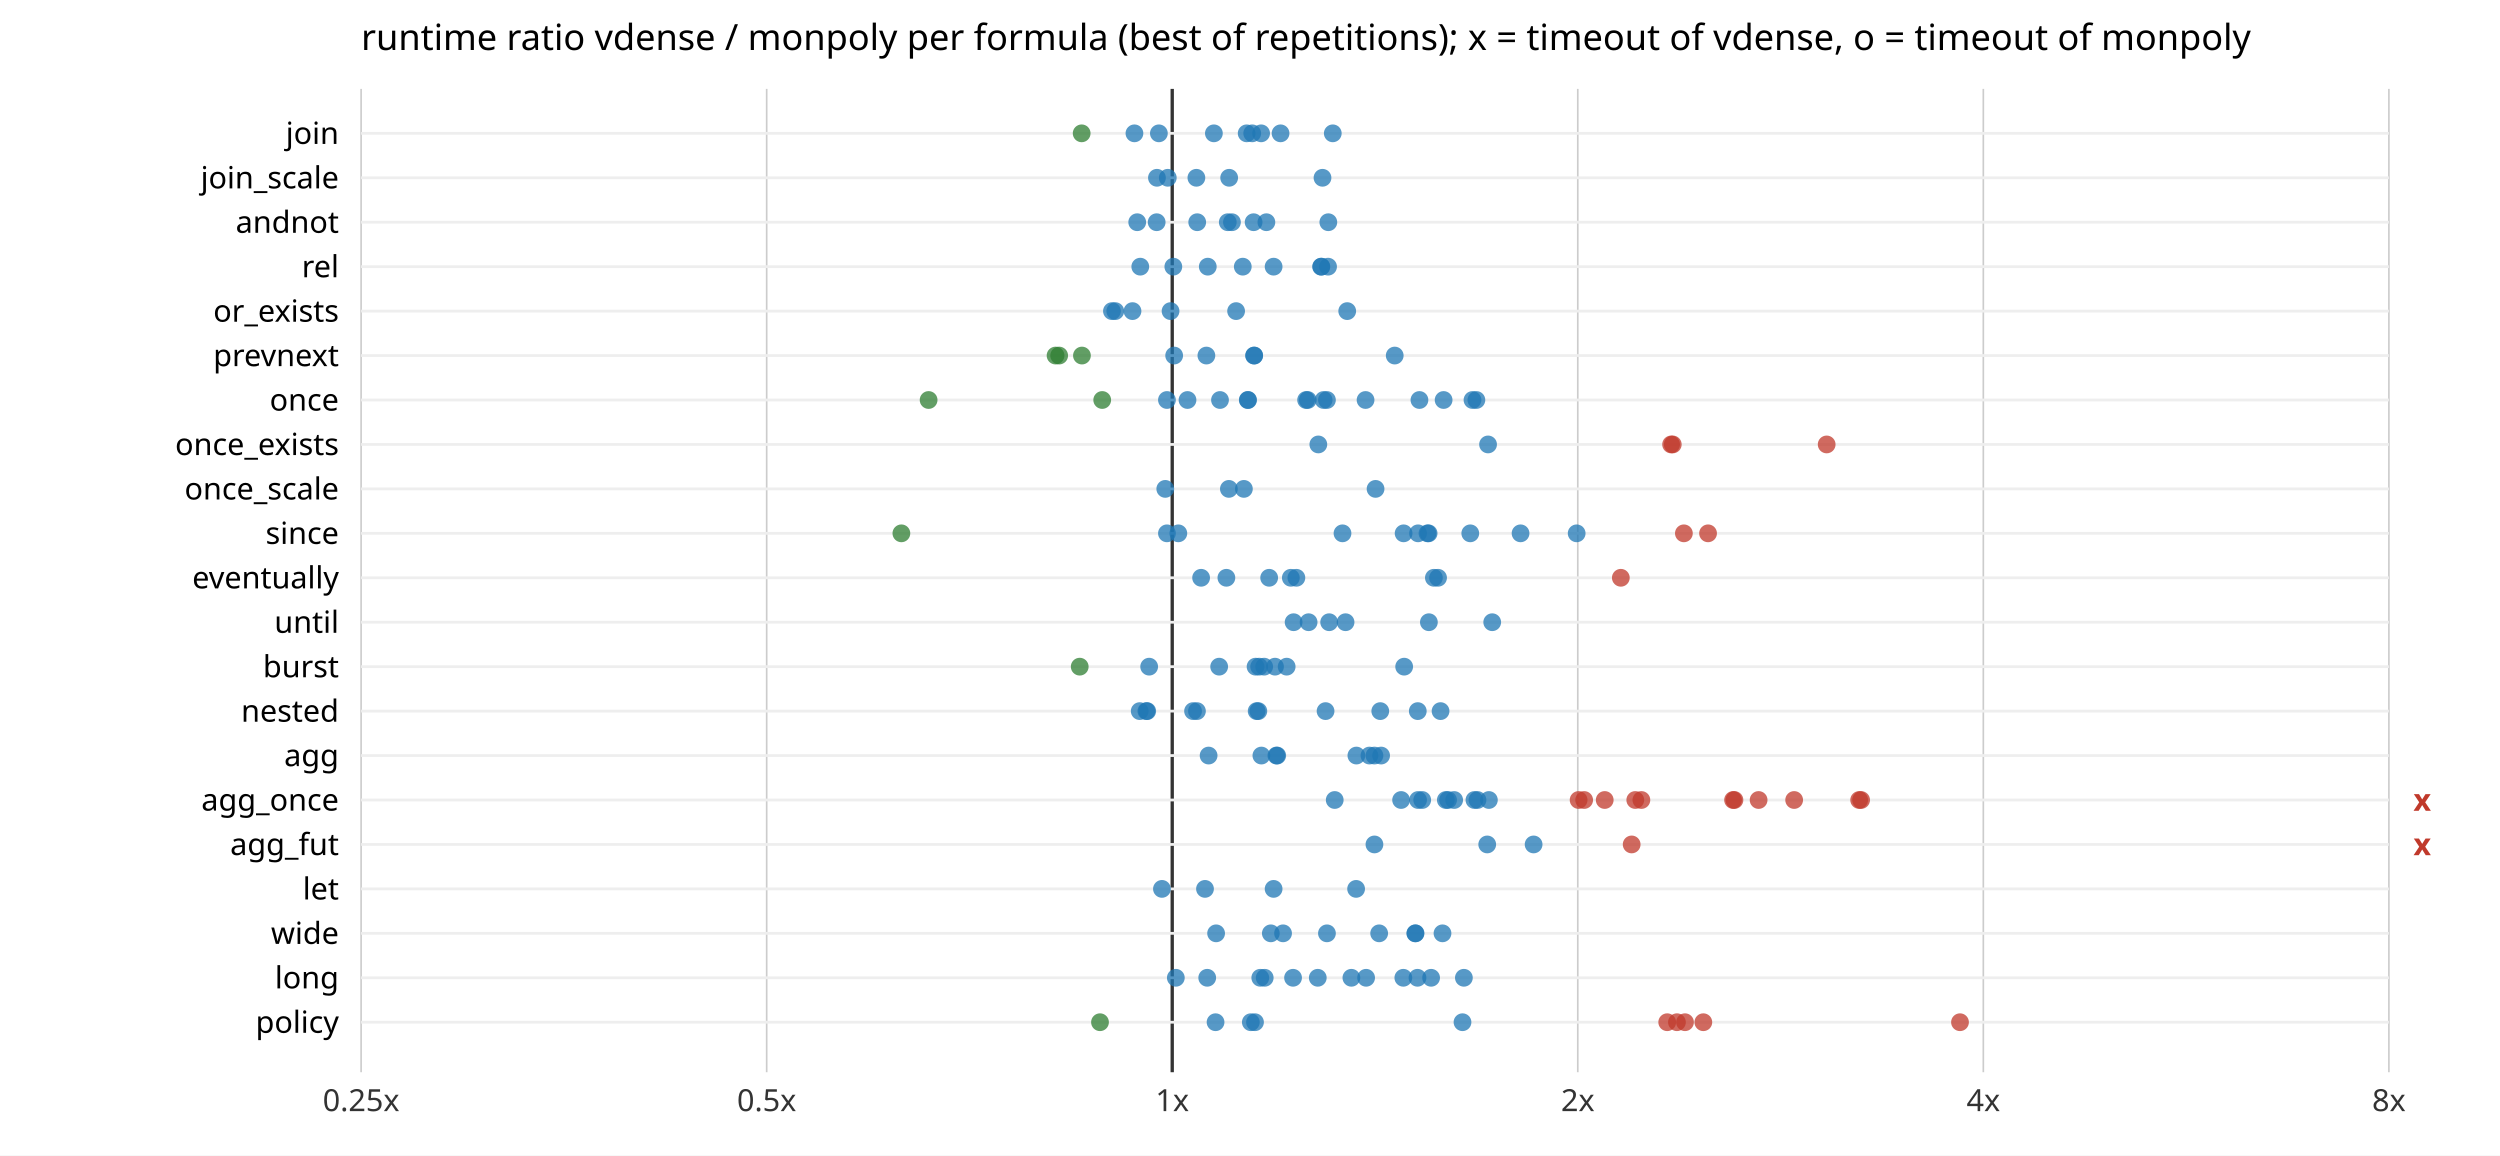
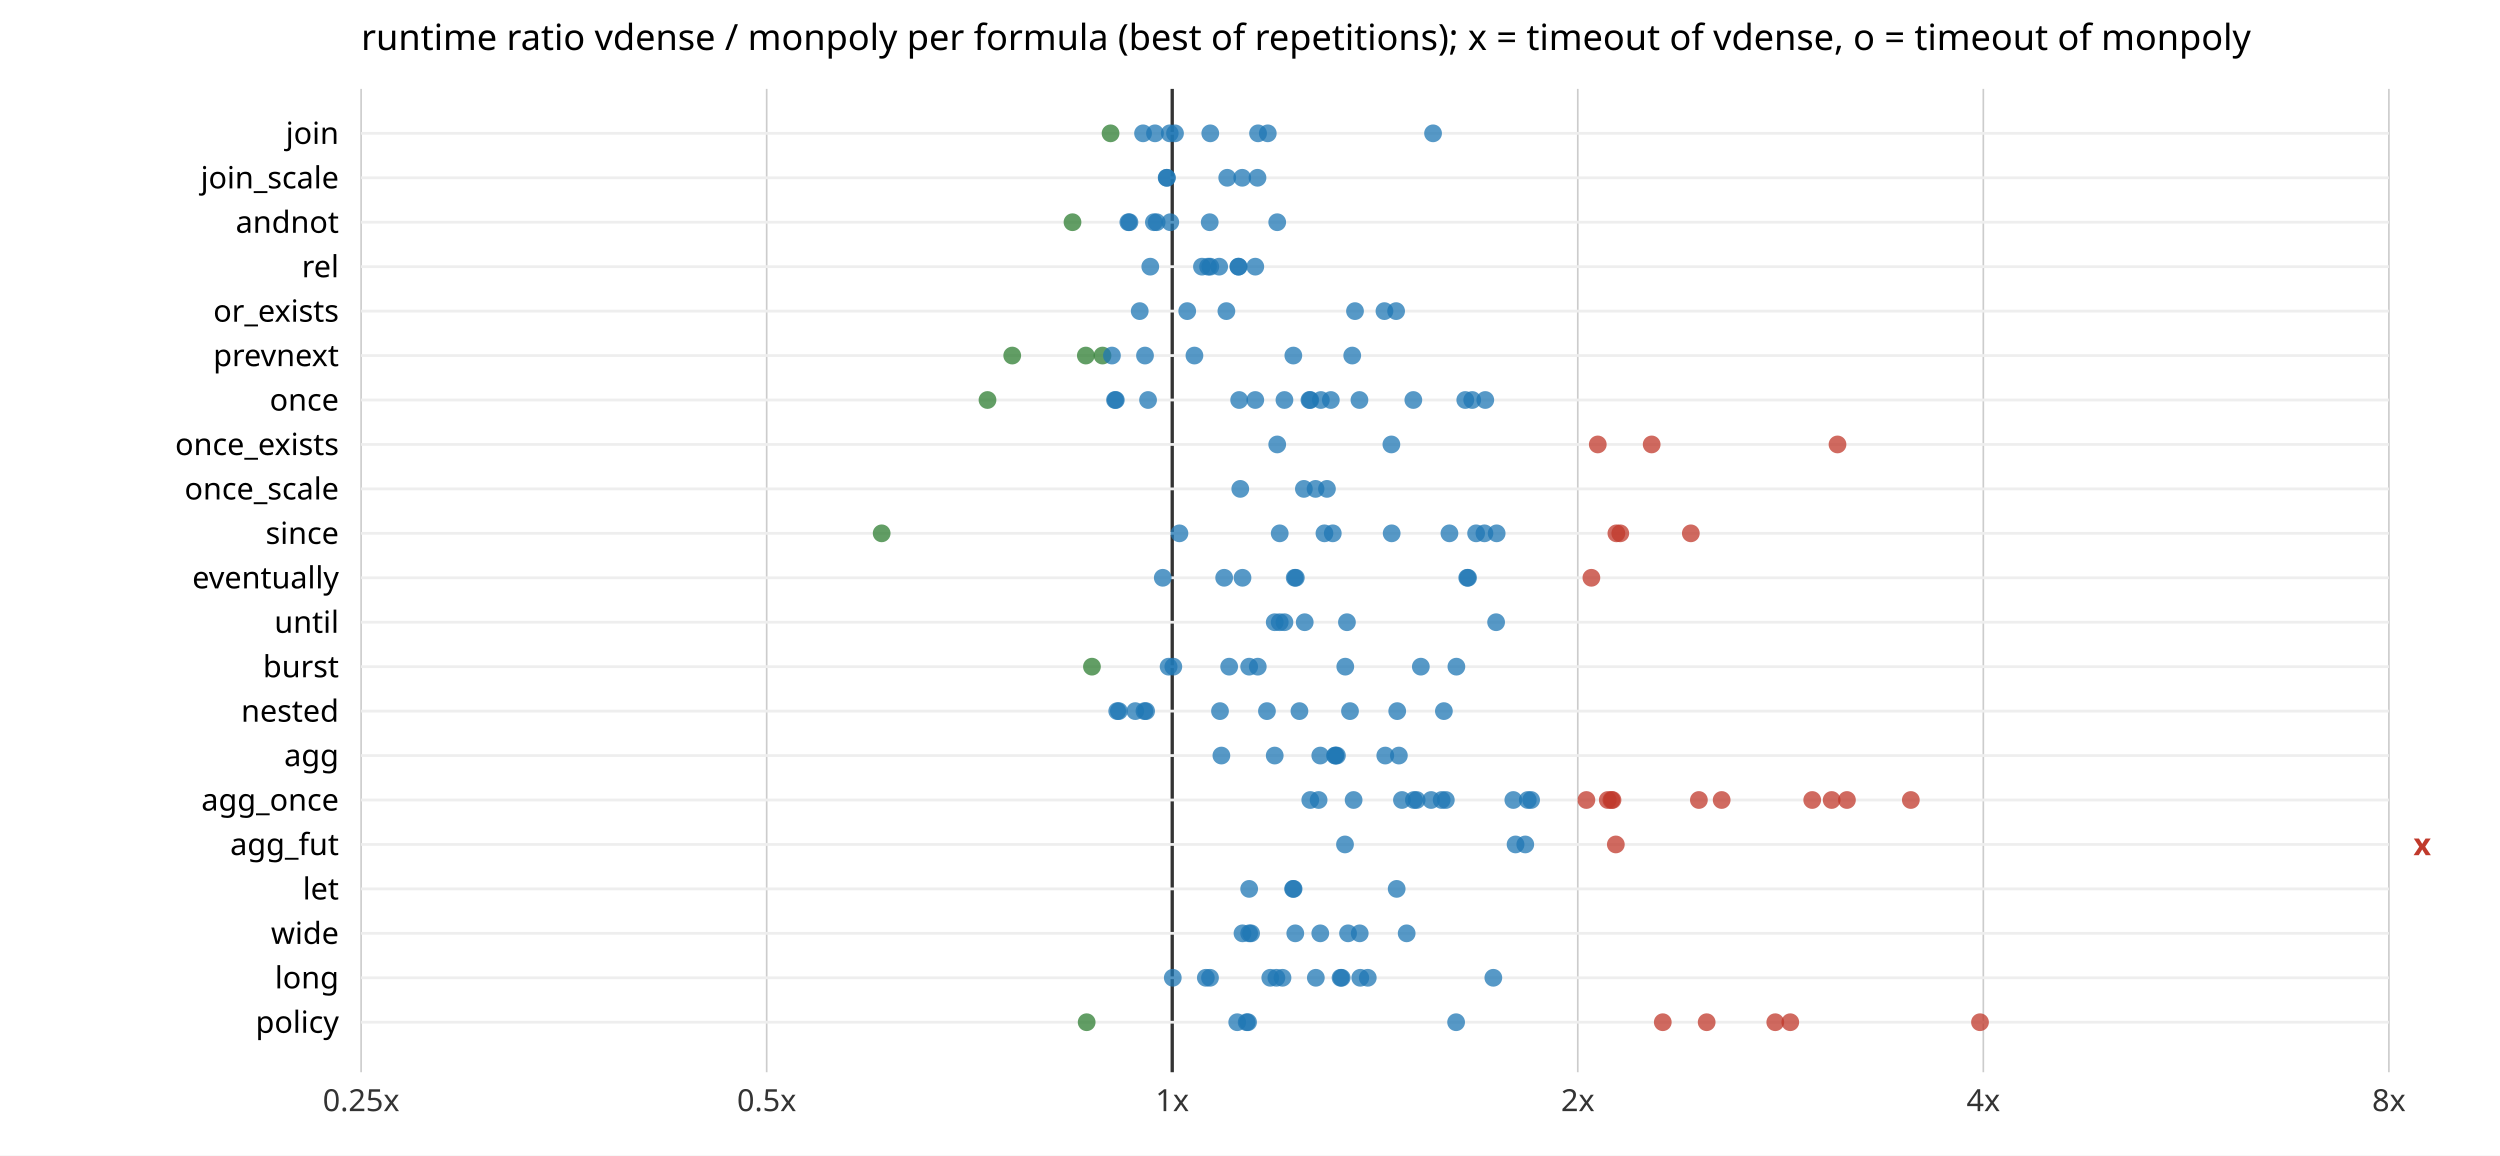
<svg xmlns="http://www.w3.org/2000/svg" width="900" height="416" font-family="sans-serif" font-size="11">
  <rect width="100%" height="100%" fill="white" />
  <text x="130" y="18" font-size="13">runtime ratio vdense / monpoly per formula (best of repetitions); x = timeout of vdense, o = timeout of monpoly</text>
  <line x1="130.0" y1="32" x2="130.0" y2="386" stroke="#ccc" stroke-width="0.6" />
  <text x="130.0" y="400" text-anchor="middle" fill="#333">0.25x</text>
  <line x1="276.0" y1="32" x2="276.0" y2="386" stroke="#ccc" stroke-width="0.6" />
  <text x="276.0" y="400" text-anchor="middle" fill="#333">0.5x</text>
  <line x1="422.0" y1="32" x2="422.0" y2="386" stroke="#333" stroke-width="1.2" />
  <text x="422.0" y="400" text-anchor="middle" fill="#333">1x</text>
  <line x1="568.0" y1="32" x2="568.0" y2="386" stroke="#ccc" stroke-width="0.6" />
  <text x="568.0" y="400" text-anchor="middle" fill="#333">2x</text>
  <line x1="714.0" y1="32" x2="714.0" y2="386" stroke="#ccc" stroke-width="0.6" />
  <text x="714.0" y="400" text-anchor="middle" fill="#333">4x</text>
  <line x1="860.0" y1="32" x2="860.0" y2="386" stroke="#ccc" stroke-width="0.6" />
  <text x="860.0" y="400" text-anchor="middle" fill="#333">8x</text>
  <text x="122" y="48.0" text-anchor="end" dominant-baseline="middle">join</text>
  <line x1="130" y1="48.0" x2="860" y2="48.0" stroke="#eee" />
-   <circle cx="437.0" cy="48.0" r="3.2" fill="#1f77b4" fill-opacity="0.75" />
-   <circle cx="454.0" cy="48.0" r="3.2" fill="#1f77b4" fill-opacity="0.75" />
-   <circle cx="461.0" cy="48.0" r="3.2" fill="#1f77b4" fill-opacity="0.75" />
-   <circle cx="450.8" cy="48.0" r="3.2" fill="#1f77b4" fill-opacity="0.75" />
-   <circle cx="417.2" cy="48.0" r="3.2" fill="#1f77b4" fill-opacity="0.75" />
-   <circle cx="408.4" cy="48.0" r="3.2" fill="#1f77b4" fill-opacity="0.75" />
-   <circle cx="448.8" cy="48.0" r="3.2" fill="#1f77b4" fill-opacity="0.75" />
-   <circle cx="479.8" cy="48.0" r="3.2" fill="#1f77b4" fill-opacity="0.75" />
-   <circle cx="389.4" cy="48.0" r="3.2" fill="#2e7d32" fill-opacity="0.75" />
+   <circle cx="452.9" cy="48.0" r="3.2" fill="#1f77b4" fill-opacity="0.75" />
+   <circle cx="399.8" cy="48.0" r="3.2" fill="#2e7d32" fill-opacity="0.75" />
+   <circle cx="421.1" cy="48.0" r="3.2" fill="#1f77b4" fill-opacity="0.75" />
+   <circle cx="456.4" cy="48.0" r="3.2" fill="#1f77b4" fill-opacity="0.75" />
+   <circle cx="423.0" cy="48.0" r="3.2" fill="#1f77b4" fill-opacity="0.75" />
+   <circle cx="415.8" cy="48.0" r="3.2" fill="#1f77b4" fill-opacity="0.75" />
+   <circle cx="435.7" cy="48.0" r="3.2" fill="#1f77b4" fill-opacity="0.75" />
+   <circle cx="515.9" cy="48.0" r="3.2" fill="#1f77b4" fill-opacity="0.75" />
+   <circle cx="411.5" cy="48.0" r="3.2" fill="#1f77b4" fill-opacity="0.75" />
  <text x="122" y="64.0" text-anchor="end" dominant-baseline="middle">join_scale</text>
  <line x1="130" y1="64.0" x2="860" y2="64.0" stroke="#eee" />
-   <circle cx="416.5" cy="64.0" r="3.2" fill="#1f77b4" fill-opacity="0.75" />
-   <circle cx="476.1" cy="64.0" r="3.2" fill="#1f77b4" fill-opacity="0.75" />
-   <circle cx="430.7" cy="64.0" r="3.2" fill="#1f77b4" fill-opacity="0.75" />
-   <circle cx="420.4" cy="64.0" r="3.2" fill="#1f77b4" fill-opacity="0.75" />
-   <circle cx="442.5" cy="64.0" r="3.2" fill="#1f77b4" fill-opacity="0.75" />
+   <circle cx="441.8" cy="64.0" r="3.2" fill="#1f77b4" fill-opacity="0.75" />
+   <circle cx="420.0" cy="64.0" r="3.2" fill="#1f77b4" fill-opacity="0.75" />
+   <circle cx="447.2" cy="64.0" r="3.2" fill="#1f77b4" fill-opacity="0.75" />
+   <circle cx="420.1" cy="64.0" r="3.2" fill="#1f77b4" fill-opacity="0.75" />
+   <circle cx="452.7" cy="64.0" r="3.2" fill="#1f77b4" fill-opacity="0.75" />
  <text x="122" y="80.0" text-anchor="end" dominant-baseline="middle">andnot</text>
  <line x1="130" y1="80.0" x2="860" y2="80.0" stroke="#eee" />
-   <circle cx="443.5" cy="80.0" r="3.2" fill="#1f77b4" fill-opacity="0.75" />
-   <circle cx="431.0" cy="80.0" r="3.2" fill="#1f77b4" fill-opacity="0.75" />
-   <circle cx="442.0" cy="80.0" r="3.2" fill="#1f77b4" fill-opacity="0.75" />
-   <circle cx="451.3" cy="80.0" r="3.2" fill="#1f77b4" fill-opacity="0.75" />
-   <circle cx="455.9" cy="80.0" r="3.2" fill="#1f77b4" fill-opacity="0.75" />
-   <circle cx="478.2" cy="80.0" r="3.2" fill="#1f77b4" fill-opacity="0.75" />
-   <circle cx="409.4" cy="80.0" r="3.2" fill="#1f77b4" fill-opacity="0.75" />
+   <circle cx="386.1" cy="80.0" r="3.2" fill="#2e7d32" fill-opacity="0.75" />
  <circle cx="416.4" cy="80.0" r="3.2" fill="#1f77b4" fill-opacity="0.75" />
+   <circle cx="459.8" cy="80.0" r="3.2" fill="#1f77b4" fill-opacity="0.75" />
+   <circle cx="421.3" cy="80.0" r="3.2" fill="#1f77b4" fill-opacity="0.75" />
+   <circle cx="435.5" cy="80.0" r="3.2" fill="#1f77b4" fill-opacity="0.75" />
+   <circle cx="415.4" cy="80.0" r="3.2" fill="#1f77b4" fill-opacity="0.75" />
+   <circle cx="406.6" cy="80.0" r="3.2" fill="#1f77b4" fill-opacity="0.75" />
+   <circle cx="406.2" cy="80.0" r="3.2" fill="#1f77b4" fill-opacity="0.75" />
  <text x="122" y="96.0" text-anchor="end" dominant-baseline="middle">rel</text>
  <line x1="130" y1="96.0" x2="860" y2="96.0" stroke="#eee" />
-   <circle cx="475.6" cy="96.0" r="3.2" fill="#1f77b4" fill-opacity="0.75" />
-   <circle cx="478.1" cy="96.0" r="3.2" fill="#1f77b4" fill-opacity="0.75" />
-   <circle cx="434.8" cy="96.0" r="3.2" fill="#1f77b4" fill-opacity="0.75" />
-   <circle cx="447.4" cy="96.0" r="3.2" fill="#1f77b4" fill-opacity="0.75" />
-   <circle cx="458.5" cy="96.0" r="3.2" fill="#1f77b4" fill-opacity="0.75" />
-   <circle cx="410.5" cy="96.0" r="3.2" fill="#1f77b4" fill-opacity="0.75" />
-   <circle cx="422.4" cy="96.0" r="3.2" fill="#1f77b4" fill-opacity="0.75" />
-   <circle cx="475.7" cy="96.0" r="3.2" fill="#1f77b4" fill-opacity="0.75" />
+   <circle cx="445.8" cy="96.0" r="3.2" fill="#1f77b4" fill-opacity="0.75" />
+   <circle cx="445.9" cy="96.0" r="3.2" fill="#1f77b4" fill-opacity="0.75" />
+   <circle cx="434.9" cy="96.0" r="3.2" fill="#1f77b4" fill-opacity="0.75" />
+   <circle cx="435.7" cy="96.0" r="3.2" fill="#1f77b4" fill-opacity="0.75" />
+   <circle cx="414.1" cy="96.0" r="3.2" fill="#1f77b4" fill-opacity="0.75" />
+   <circle cx="438.9" cy="96.0" r="3.2" fill="#1f77b4" fill-opacity="0.75" />
+   <circle cx="432.7" cy="96.0" r="3.2" fill="#1f77b4" fill-opacity="0.75" />
+   <circle cx="451.9" cy="96.0" r="3.2" fill="#1f77b4" fill-opacity="0.75" />
  <text x="122" y="112.0" text-anchor="end" dominant-baseline="middle">or_exists</text>
  <line x1="130" y1="112.0" x2="860" y2="112.0" stroke="#eee" />
-   <circle cx="400.3" cy="112.0" r="3.2" fill="#1f77b4" fill-opacity="0.75" />
-   <circle cx="401.5" cy="112.0" r="3.2" fill="#1f77b4" fill-opacity="0.75" />
-   <circle cx="485.0" cy="112.0" r="3.2" fill="#1f77b4" fill-opacity="0.75" />
-   <circle cx="421.4" cy="112.0" r="3.2" fill="#1f77b4" fill-opacity="0.75" />
-   <circle cx="445.0" cy="112.0" r="3.2" fill="#1f77b4" fill-opacity="0.75" />
-   <circle cx="407.7" cy="112.0" r="3.2" fill="#1f77b4" fill-opacity="0.75" />
+   <circle cx="441.5" cy="112.0" r="3.2" fill="#1f77b4" fill-opacity="0.75" />
+   <circle cx="427.4" cy="112.0" r="3.2" fill="#1f77b4" fill-opacity="0.75" />
+   <circle cx="498.4" cy="112.0" r="3.2" fill="#1f77b4" fill-opacity="0.75" />
+   <circle cx="410.3" cy="112.0" r="3.2" fill="#1f77b4" fill-opacity="0.75" />
+   <circle cx="502.6" cy="112.0" r="3.2" fill="#1f77b4" fill-opacity="0.75" />
+   <circle cx="487.8" cy="112.0" r="3.2" fill="#1f77b4" fill-opacity="0.75" />
  <text x="122" y="128.0" text-anchor="end" dominant-baseline="middle">prevnext</text>
  <line x1="130" y1="128.0" x2="860" y2="128.0" stroke="#eee" />
-   <circle cx="502.1" cy="128.0" r="3.2" fill="#1f77b4" fill-opacity="0.75" />
-   <circle cx="451.5" cy="128.0" r="3.2" fill="#1f77b4" fill-opacity="0.75" />
-   <circle cx="389.5" cy="128.0" r="3.2" fill="#2e7d32" fill-opacity="0.75" />
-   <circle cx="451.5" cy="128.0" r="3.2" fill="#1f77b4" fill-opacity="0.75" />
-   <circle cx="434.3" cy="128.0" r="3.2" fill="#1f77b4" fill-opacity="0.75" />
-   <circle cx="381.3" cy="128.0" r="3.2" fill="#2e7d32" fill-opacity="0.75" />
-   <circle cx="380.0" cy="128.0" r="3.2" fill="#2e7d32" fill-opacity="0.75" />
-   <circle cx="422.7" cy="128.0" r="3.2" fill="#1f77b4" fill-opacity="0.75" />
+   <circle cx="486.8" cy="128.0" r="3.2" fill="#1f77b4" fill-opacity="0.75" />
+   <circle cx="465.6" cy="128.0" r="3.2" fill="#1f77b4" fill-opacity="0.75" />
+   <circle cx="412.2" cy="128.0" r="3.2" fill="#1f77b4" fill-opacity="0.75" />
+   <circle cx="390.9" cy="128.0" r="3.2" fill="#2e7d32" fill-opacity="0.75" />
+   <circle cx="430.0" cy="128.0" r="3.2" fill="#1f77b4" fill-opacity="0.75" />
+   <circle cx="364.4" cy="128.0" r="3.2" fill="#2e7d32" fill-opacity="0.75" />
+   <circle cx="396.9" cy="128.0" r="3.2" fill="#2e7d32" fill-opacity="0.75" />
+   <circle cx="400.3" cy="128.0" r="3.2" fill="#1f77b4" fill-opacity="0.75" />
  <text x="122" y="144.0" text-anchor="end" dominant-baseline="middle">once</text>
  <line x1="130" y1="144.0" x2="860" y2="144.0" stroke="#eee" />
-   <circle cx="476.5" cy="144.0" r="3.2" fill="#1f77b4" fill-opacity="0.75" />
-   <circle cx="477.7" cy="144.0" r="3.2" fill="#1f77b4" fill-opacity="0.75" />
-   <circle cx="449.2" cy="144.0" r="3.2" fill="#1f77b4" fill-opacity="0.75" />
-   <circle cx="439.2" cy="144.0" r="3.2" fill="#1f77b4" fill-opacity="0.75" />
-   <circle cx="470.8" cy="144.0" r="3.2" fill="#1f77b4" fill-opacity="0.75" />
-   <circle cx="511.0" cy="144.0" r="3.2" fill="#1f77b4" fill-opacity="0.75" />
-   <circle cx="530.1" cy="144.0" r="3.2" fill="#1f77b4" fill-opacity="0.75" />
-   <circle cx="491.6" cy="144.0" r="3.2" fill="#1f77b4" fill-opacity="0.75" />
-   <circle cx="427.5" cy="144.0" r="3.2" fill="#1f77b4" fill-opacity="0.75" />
-   <circle cx="420.1" cy="144.0" r="3.2" fill="#1f77b4" fill-opacity="0.75" />
-   <circle cx="449.3" cy="144.0" r="3.2" fill="#1f77b4" fill-opacity="0.75" />
-   <circle cx="396.8" cy="144.0" r="3.2" fill="#2e7d32" fill-opacity="0.75" />
-   <circle cx="334.3" cy="144.0" r="3.2" fill="#2e7d32" fill-opacity="0.75" />
-   <circle cx="531.5" cy="144.0" r="3.2" fill="#1f77b4" fill-opacity="0.75" />
-   <circle cx="519.7" cy="144.0" r="3.2" fill="#1f77b4" fill-opacity="0.75" />
-   <circle cx="470.2" cy="144.0" r="3.2" fill="#1f77b4" fill-opacity="0.75" />
+   <circle cx="479.1" cy="144.0" r="3.2" fill="#1f77b4" fill-opacity="0.75" />
+   <circle cx="475.5" cy="144.0" r="3.2" fill="#1f77b4" fill-opacity="0.75" />
+   <circle cx="446.1" cy="144.0" r="3.2" fill="#1f77b4" fill-opacity="0.75" />
+   <circle cx="462.4" cy="144.0" r="3.2" fill="#1f77b4" fill-opacity="0.75" />
+   <circle cx="471.7" cy="144.0" r="3.2" fill="#1f77b4" fill-opacity="0.75" />
+   <circle cx="489.4" cy="144.0" r="3.2" fill="#1f77b4" fill-opacity="0.75" />
+   <circle cx="508.8" cy="144.0" r="3.2" fill="#1f77b4" fill-opacity="0.75" />
+   <circle cx="527.5" cy="144.0" r="3.2" fill="#1f77b4" fill-opacity="0.75" />
+   <circle cx="413.3" cy="144.0" r="3.2" fill="#1f77b4" fill-opacity="0.75" />
+   <circle cx="401.7" cy="144.0" r="3.2" fill="#1f77b4" fill-opacity="0.75" />
+   <circle cx="451.9" cy="144.0" r="3.2" fill="#1f77b4" fill-opacity="0.75" />
+   <circle cx="401.4" cy="144.0" r="3.2" fill="#1f77b4" fill-opacity="0.75" />
+   <circle cx="355.5" cy="144.0" r="3.2" fill="#2e7d32" fill-opacity="0.75" />
+   <circle cx="534.7" cy="144.0" r="3.2" fill="#1f77b4" fill-opacity="0.75" />
+   <circle cx="530.0" cy="144.0" r="3.2" fill="#1f77b4" fill-opacity="0.75" />
+   <circle cx="471.4" cy="144.0" r="3.2" fill="#1f77b4" fill-opacity="0.75" />
  <text x="122" y="160.0" text-anchor="end" dominant-baseline="middle">once_exists</text>
  <line x1="130" y1="160.0" x2="860" y2="160.0" stroke="#eee" />
-   <circle cx="535.7" cy="160.0" r="3.2" fill="#1f77b4" fill-opacity="0.75" />
-   <circle cx="602.2" cy="160.0" r="3.2" fill="#c0392b" fill-opacity="0.75" />
-   <circle cx="657.6" cy="160.0" r="3.2" fill="#c0392b" fill-opacity="0.75" />
-   <circle cx="474.6" cy="160.0" r="3.2" fill="#1f77b4" fill-opacity="0.75" />
-   <circle cx="601.6" cy="160.0" r="3.2" fill="#c0392b" fill-opacity="0.75" />
+   <circle cx="500.9" cy="160.0" r="3.2" fill="#1f77b4" fill-opacity="0.75" />
+   <circle cx="575.2" cy="160.0" r="3.2" fill="#c0392b" fill-opacity="0.75" />
+   <circle cx="661.5" cy="160.0" r="3.2" fill="#c0392b" fill-opacity="0.75" />
+   <circle cx="459.8" cy="160.0" r="3.2" fill="#1f77b4" fill-opacity="0.75" />
+   <circle cx="594.6" cy="160.0" r="3.2" fill="#c0392b" fill-opacity="0.75" />
  <text x="122" y="176.0" text-anchor="end" dominant-baseline="middle">once_scale</text>
  <line x1="130" y1="176.0" x2="860" y2="176.0" stroke="#eee" />
-   <circle cx="419.5" cy="176.0" r="3.2" fill="#1f77b4" fill-opacity="0.75" />
-   <circle cx="495.2" cy="176.0" r="3.2" fill="#1f77b4" fill-opacity="0.75" />
-   <circle cx="442.4" cy="176.0" r="3.2" fill="#1f77b4" fill-opacity="0.75" />
-   <circle cx="447.8" cy="176.0" r="3.2" fill="#1f77b4" fill-opacity="0.75" />
+   <circle cx="473.6" cy="176.0" r="3.2" fill="#1f77b4" fill-opacity="0.75" />
+   <circle cx="469.4" cy="176.0" r="3.2" fill="#1f77b4" fill-opacity="0.75" />
+   <circle cx="446.5" cy="176.0" r="3.2" fill="#1f77b4" fill-opacity="0.75" />
+   <circle cx="477.7" cy="176.0" r="3.2" fill="#1f77b4" fill-opacity="0.75" />
  <text x="122" y="192.0" text-anchor="end" dominant-baseline="middle">since</text>
  <line x1="130" y1="192.0" x2="860" y2="192.0" stroke="#eee" />
-   <circle cx="424.2" cy="192.0" r="3.2" fill="#1f77b4" fill-opacity="0.75" />
-   <circle cx="420.1" cy="192.0" r="3.2" fill="#1f77b4" fill-opacity="0.75" />
-   <circle cx="510.5" cy="192.0" r="3.2" fill="#1f77b4" fill-opacity="0.75" />
-   <circle cx="513.9" cy="192.0" r="3.2" fill="#1f77b4" fill-opacity="0.75" />
-   <circle cx="505.3" cy="192.0" r="3.2" fill="#1f77b4" fill-opacity="0.75" />
-   <circle cx="567.6" cy="192.0" r="3.2" fill="#1f77b4" fill-opacity="0.75" />
-   <circle cx="547.4" cy="192.0" r="3.2" fill="#1f77b4" fill-opacity="0.75" />
-   <circle cx="614.9" cy="192.0" r="3.2" fill="#c0392b" fill-opacity="0.75" />
-   <circle cx="606.2" cy="192.0" r="3.2" fill="#c0392b" fill-opacity="0.75" />
-   <circle cx="529.3" cy="192.0" r="3.2" fill="#1f77b4" fill-opacity="0.75" />
-   <circle cx="514.3" cy="192.0" r="3.2" fill="#1f77b4" fill-opacity="0.75" />
-   <circle cx="324.5" cy="192.0" r="3.2" fill="#2e7d32" fill-opacity="0.75" />
-   <circle cx="483.3" cy="192.0" r="3.2" fill="#1f77b4" fill-opacity="0.75" />
+   <circle cx="424.6" cy="192.0" r="3.2" fill="#1f77b4" fill-opacity="0.75" />
+   <circle cx="460.7" cy="192.0" r="3.2" fill="#1f77b4" fill-opacity="0.75" />
+   <circle cx="479.8" cy="192.0" r="3.2" fill="#1f77b4" fill-opacity="0.75" />
+   <circle cx="531.4" cy="192.0" r="3.2" fill="#1f77b4" fill-opacity="0.75" />
+   <circle cx="538.8" cy="192.0" r="3.2" fill="#1f77b4" fill-opacity="0.75" />
+   <circle cx="534.4" cy="192.0" r="3.2" fill="#1f77b4" fill-opacity="0.75" />
+   <circle cx="583.3" cy="192.0" r="3.2" fill="#c0392b" fill-opacity="0.75" />
+   <circle cx="581.9" cy="192.0" r="3.2" fill="#c0392b" fill-opacity="0.75" />
+   <circle cx="608.7" cy="192.0" r="3.2" fill="#c0392b" fill-opacity="0.75" />
+   <circle cx="501.0" cy="192.0" r="3.2" fill="#1f77b4" fill-opacity="0.75" />
+   <circle cx="521.8" cy="192.0" r="3.2" fill="#1f77b4" fill-opacity="0.75" />
+   <circle cx="317.4" cy="192.0" r="3.2" fill="#2e7d32" fill-opacity="0.75" />
+   <circle cx="476.8" cy="192.0" r="3.2" fill="#1f77b4" fill-opacity="0.75" />
  <text x="122" y="208.0" text-anchor="end" dominant-baseline="middle">eventually</text>
  <line x1="130" y1="208.0" x2="860" y2="208.0" stroke="#eee" />
-   <circle cx="466.7" cy="208.0" r="3.2" fill="#1f77b4" fill-opacity="0.75" />
-   <circle cx="441.5" cy="208.0" r="3.2" fill="#1f77b4" fill-opacity="0.75" />
-   <circle cx="517.7" cy="208.0" r="3.2" fill="#1f77b4" fill-opacity="0.75" />
-   <circle cx="432.4" cy="208.0" r="3.2" fill="#1f77b4" fill-opacity="0.75" />
-   <circle cx="456.9" cy="208.0" r="3.2" fill="#1f77b4" fill-opacity="0.75" />
-   <circle cx="516.2" cy="208.0" r="3.2" fill="#1f77b4" fill-opacity="0.75" />
-   <circle cx="464.7" cy="208.0" r="3.2" fill="#1f77b4" fill-opacity="0.75" />
-   <circle cx="583.5" cy="208.0" r="3.2" fill="#c0392b" fill-opacity="0.75" />
+   <circle cx="418.6" cy="208.0" r="3.2" fill="#1f77b4" fill-opacity="0.75" />
+   <circle cx="466.5" cy="208.0" r="3.2" fill="#1f77b4" fill-opacity="0.75" />
+   <circle cx="528.5" cy="208.0" r="3.2" fill="#1f77b4" fill-opacity="0.75" />
+   <circle cx="440.7" cy="208.0" r="3.2" fill="#1f77b4" fill-opacity="0.75" />
+   <circle cx="447.3" cy="208.0" r="3.2" fill="#1f77b4" fill-opacity="0.75" />
+   <circle cx="528.2" cy="208.0" r="3.2" fill="#1f77b4" fill-opacity="0.75" />
+   <circle cx="466.1" cy="208.0" r="3.2" fill="#1f77b4" fill-opacity="0.75" />
+   <circle cx="572.9" cy="208.0" r="3.2" fill="#c0392b" fill-opacity="0.75" />
  <text x="122" y="224.0" text-anchor="end" dominant-baseline="middle">until</text>
  <line x1="130" y1="224.0" x2="860" y2="224.0" stroke="#eee" />
-   <circle cx="514.4" cy="224.0" r="3.2" fill="#1f77b4" fill-opacity="0.75" />
-   <circle cx="465.7" cy="224.0" r="3.2" fill="#1f77b4" fill-opacity="0.75" />
-   <circle cx="471.1" cy="224.0" r="3.2" fill="#1f77b4" fill-opacity="0.75" />
-   <circle cx="478.5" cy="224.0" r="3.2" fill="#1f77b4" fill-opacity="0.75" />
-   <circle cx="484.4" cy="224.0" r="3.2" fill="#1f77b4" fill-opacity="0.75" />
-   <circle cx="537.2" cy="224.0" r="3.2" fill="#1f77b4" fill-opacity="0.75" />
+   <circle cx="462.4" cy="224.0" r="3.2" fill="#1f77b4" fill-opacity="0.75" />
+   <circle cx="484.9" cy="224.0" r="3.2" fill="#1f77b4" fill-opacity="0.75" />
+   <circle cx="458.9" cy="224.0" r="3.2" fill="#1f77b4" fill-opacity="0.75" />
+   <circle cx="460.7" cy="224.0" r="3.2" fill="#1f77b4" fill-opacity="0.75" />
+   <circle cx="469.7" cy="224.0" r="3.2" fill="#1f77b4" fill-opacity="0.75" />
+   <circle cx="538.6" cy="224.0" r="3.2" fill="#1f77b4" fill-opacity="0.75" />
  <text x="122" y="240.0" text-anchor="end" dominant-baseline="middle">burst</text>
  <line x1="130" y1="240.0" x2="860" y2="240.0" stroke="#eee" />
-   <circle cx="388.7" cy="240.0" r="3.2" fill="#2e7d32" fill-opacity="0.75" />
-   <circle cx="438.9" cy="240.0" r="3.2" fill="#1f77b4" fill-opacity="0.75" />
-   <circle cx="463.2" cy="240.0" r="3.2" fill="#1f77b4" fill-opacity="0.75" />
-   <circle cx="455.1" cy="240.0" r="3.2" fill="#1f77b4" fill-opacity="0.75" />
-   <circle cx="452.0" cy="240.0" r="3.2" fill="#1f77b4" fill-opacity="0.75" />
-   <circle cx="453.3" cy="240.0" r="3.2" fill="#1f77b4" fill-opacity="0.75" />
-   <circle cx="459.0" cy="240.0" r="3.2" fill="#1f77b4" fill-opacity="0.75" />
-   <circle cx="505.5" cy="240.0" r="3.2" fill="#1f77b4" fill-opacity="0.75" />
-   <circle cx="413.7" cy="240.0" r="3.2" fill="#1f77b4" fill-opacity="0.75" />
+   <circle cx="393.1" cy="240.0" r="3.2" fill="#2e7d32" fill-opacity="0.75" />
+   <circle cx="420.7" cy="240.0" r="3.2" fill="#1f77b4" fill-opacity="0.75" />
+   <circle cx="484.3" cy="240.0" r="3.2" fill="#1f77b4" fill-opacity="0.75" />
+   <circle cx="452.8" cy="240.0" r="3.2" fill="#1f77b4" fill-opacity="0.75" />
+   <circle cx="449.7" cy="240.0" r="3.2" fill="#1f77b4" fill-opacity="0.75" />
+   <circle cx="442.5" cy="240.0" r="3.2" fill="#1f77b4" fill-opacity="0.75" />
+   <circle cx="511.5" cy="240.0" r="3.2" fill="#1f77b4" fill-opacity="0.75" />
+   <circle cx="524.3" cy="240.0" r="3.2" fill="#1f77b4" fill-opacity="0.75" />
+   <circle cx="422.4" cy="240.0" r="3.2" fill="#1f77b4" fill-opacity="0.75" />
  <text x="122" y="256.0" text-anchor="end" dominant-baseline="middle">nested</text>
  <line x1="130" y1="256.0" x2="860" y2="256.0" stroke="#eee" />
-   <circle cx="412.7" cy="256.0" r="3.2" fill="#1f77b4" fill-opacity="0.75" />
-   <circle cx="429.5" cy="256.0" r="3.2" fill="#1f77b4" fill-opacity="0.75" />
-   <circle cx="453.0" cy="256.0" r="3.2" fill="#1f77b4" fill-opacity="0.75" />
-   <circle cx="410.3" cy="256.0" r="3.2" fill="#1f77b4" fill-opacity="0.75" />
-   <circle cx="430.9" cy="256.0" r="3.2" fill="#1f77b4" fill-opacity="0.75" />
-   <circle cx="413.0" cy="256.0" r="3.2" fill="#1f77b4" fill-opacity="0.75" />
-   <circle cx="518.6" cy="256.0" r="3.2" fill="#1f77b4" fill-opacity="0.75" />
-   <circle cx="496.9" cy="256.0" r="3.2" fill="#1f77b4" fill-opacity="0.75" />
-   <circle cx="510.4" cy="256.0" r="3.2" fill="#1f77b4" fill-opacity="0.75" />
-   <circle cx="452.4" cy="256.0" r="3.2" fill="#1f77b4" fill-opacity="0.75" />
-   <circle cx="477.2" cy="256.0" r="3.2" fill="#1f77b4" fill-opacity="0.75" />
+   <circle cx="402.8" cy="256.0" r="3.2" fill="#1f77b4" fill-opacity="0.75" />
+   <circle cx="408.7" cy="256.0" r="3.2" fill="#1f77b4" fill-opacity="0.75" />
+   <circle cx="412.6" cy="256.0" r="3.2" fill="#1f77b4" fill-opacity="0.75" />
+   <circle cx="402.2" cy="256.0" r="3.2" fill="#1f77b4" fill-opacity="0.75" />
+   <circle cx="412.0" cy="256.0" r="3.2" fill="#1f77b4" fill-opacity="0.75" />
+   <circle cx="439.2" cy="256.0" r="3.2" fill="#1f77b4" fill-opacity="0.75" />
+   <circle cx="519.8" cy="256.0" r="3.2" fill="#1f77b4" fill-opacity="0.75" />
+   <circle cx="456.1" cy="256.0" r="3.2" fill="#1f77b4" fill-opacity="0.75" />
+   <circle cx="503.0" cy="256.0" r="3.2" fill="#1f77b4" fill-opacity="0.75" />
+   <circle cx="467.8" cy="256.0" r="3.2" fill="#1f77b4" fill-opacity="0.75" />
+   <circle cx="486.0" cy="256.0" r="3.2" fill="#1f77b4" fill-opacity="0.75" />
  <text x="122" y="272.0" text-anchor="end" dominant-baseline="middle">agg</text>
  <line x1="130" y1="272.0" x2="860" y2="272.0" stroke="#eee" />
-   <circle cx="459.8" cy="272.0" r="3.2" fill="#1f77b4" fill-opacity="0.75" />
-   <circle cx="497.2" cy="272.0" r="3.2" fill="#1f77b4" fill-opacity="0.75" />
-   <circle cx="488.3" cy="272.0" r="3.2" fill="#1f77b4" fill-opacity="0.75" />
-   <circle cx="494.8" cy="272.0" r="3.2" fill="#1f77b4" fill-opacity="0.75" />
-   <circle cx="493.0" cy="272.0" r="3.2" fill="#1f77b4" fill-opacity="0.75" />
-   <circle cx="435.1" cy="272.0" r="3.2" fill="#1f77b4" fill-opacity="0.75" />
-   <circle cx="454.1" cy="272.0" r="3.2" fill="#1f77b4" fill-opacity="0.75" />
-   <circle cx="459.5" cy="272.0" r="3.2" fill="#1f77b4" fill-opacity="0.75" />
+   <circle cx="458.9" cy="272.0" r="3.2" fill="#1f77b4" fill-opacity="0.75" />
+   <circle cx="481.3" cy="272.0" r="3.2" fill="#1f77b4" fill-opacity="0.75" />
+   <circle cx="480.8" cy="272.0" r="3.2" fill="#1f77b4" fill-opacity="0.75" />
+   <circle cx="498.7" cy="272.0" r="3.2" fill="#1f77b4" fill-opacity="0.75" />
+   <circle cx="480.6" cy="272.0" r="3.2" fill="#1f77b4" fill-opacity="0.75" />
+   <circle cx="475.3" cy="272.0" r="3.2" fill="#1f77b4" fill-opacity="0.75" />
+   <circle cx="503.6" cy="272.0" r="3.2" fill="#1f77b4" fill-opacity="0.75" />
+   <circle cx="439.7" cy="272.0" r="3.2" fill="#1f77b4" fill-opacity="0.75" />
  <text x="122" y="288.0" text-anchor="end" dominant-baseline="middle">agg_once</text>
  <line x1="130" y1="288.0" x2="860" y2="288.0" stroke="#eee" />
-   <circle cx="536.0" cy="288.0" r="3.2" fill="#1f77b4" fill-opacity="0.75" />
-   <circle cx="568.3" cy="288.0" r="3.2" fill="#c0392b" fill-opacity="0.75" />
-   <circle cx="645.9" cy="288.0" r="3.2" fill="#c0392b" fill-opacity="0.75" />
-   <circle cx="530.8" cy="288.0" r="3.2" fill="#1f77b4" fill-opacity="0.75" />
-   <circle cx="590.9" cy="288.0" r="3.2" fill="#c0392b" fill-opacity="0.75" />
-   <circle cx="633.1" cy="288.0" r="3.2" fill="#c0392b" fill-opacity="0.75" />
-   <circle cx="577.7" cy="288.0" r="3.2" fill="#c0392b" fill-opacity="0.75" />
-   <circle cx="670.0" cy="288.0" r="3.2" fill="#c0392b" fill-opacity="0.75" />
-   <circle cx="669.3" cy="288.0" r="3.2" fill="#c0392b" fill-opacity="0.75" />
-   <circle cx="623.9" cy="288.0" r="3.2" fill="#c0392b" fill-opacity="0.75" />
-   <text x="872.0" y="288.0" text-anchor="middle" dominant-baseline="middle" fill="#c0392b" font-weight="bold">x</text>
-   <circle cx="531.9" cy="288.0" r="3.2" fill="#1f77b4" fill-opacity="0.75" />
-   <circle cx="570.3" cy="288.0" r="3.2" fill="#c0392b" fill-opacity="0.75" />
-   <circle cx="510.5" cy="288.0" r="3.2" fill="#1f77b4" fill-opacity="0.75" />
+   <circle cx="510.0" cy="288.0" r="3.2" fill="#1f77b4" fill-opacity="0.75" />
+   <circle cx="580.1" cy="288.0" r="3.2" fill="#c0392b" fill-opacity="0.75" />
+   <circle cx="652.4" cy="288.0" r="3.2" fill="#c0392b" fill-opacity="0.75" />
+   <circle cx="551.2" cy="288.0" r="3.2" fill="#1f77b4" fill-opacity="0.75" />
+   <circle cx="619.8" cy="288.0" r="3.2" fill="#c0392b" fill-opacity="0.75" />
+   <circle cx="664.9" cy="288.0" r="3.2" fill="#c0392b" fill-opacity="0.75" />
+   <circle cx="580.5" cy="288.0" r="3.2" fill="#c0392b" fill-opacity="0.75" />
+   <circle cx="687.9" cy="288.0" r="3.2" fill="#c0392b" fill-opacity="0.75" />
+   <circle cx="659.4" cy="288.0" r="3.2" fill="#c0392b" fill-opacity="0.75" />
+   <circle cx="571.1" cy="288.0" r="3.2" fill="#c0392b" fill-opacity="0.75" />
+   <circle cx="550.0" cy="288.0" r="3.2" fill="#1f77b4" fill-opacity="0.75" />
  <circle cx="520.5" cy="288.0" r="3.2" fill="#1f77b4" fill-opacity="0.75" />
-   <circle cx="523.5" cy="288.0" r="3.2" fill="#1f77b4" fill-opacity="0.75" />
-   <circle cx="512.0" cy="288.0" r="3.2" fill="#1f77b4" fill-opacity="0.75" />
-   <circle cx="504.4" cy="288.0" r="3.2" fill="#1f77b4" fill-opacity="0.75" />
-   <circle cx="480.5" cy="288.0" r="3.2" fill="#1f77b4" fill-opacity="0.75" />
-   <circle cx="588.7" cy="288.0" r="3.2" fill="#c0392b" fill-opacity="0.75" />
-   <circle cx="624.4" cy="288.0" r="3.2" fill="#c0392b" fill-opacity="0.75" />
-   <circle cx="521.3" cy="288.0" r="3.2" fill="#1f77b4" fill-opacity="0.75" />
+   <circle cx="544.8" cy="288.0" r="3.2" fill="#1f77b4" fill-opacity="0.75" />
+   <circle cx="487.3" cy="288.0" r="3.2" fill="#1f77b4" fill-opacity="0.75" />
+   <circle cx="515.2" cy="288.0" r="3.2" fill="#1f77b4" fill-opacity="0.75" />
+   <circle cx="504.7" cy="288.0" r="3.2" fill="#1f77b4" fill-opacity="0.75" />
+   <circle cx="471.7" cy="288.0" r="3.2" fill="#1f77b4" fill-opacity="0.75" />
+   <circle cx="519.0" cy="288.0" r="3.2" fill="#1f77b4" fill-opacity="0.75" />
+   <circle cx="474.7" cy="288.0" r="3.2" fill="#1f77b4" fill-opacity="0.75" />
+   <circle cx="611.6" cy="288.0" r="3.2" fill="#c0392b" fill-opacity="0.75" />
+   <circle cx="578.8" cy="288.0" r="3.2" fill="#c0392b" fill-opacity="0.75" />
+   <circle cx="509.0" cy="288.0" r="3.2" fill="#1f77b4" fill-opacity="0.75" />
  <text x="122" y="304.0" text-anchor="end" dominant-baseline="middle">agg_fut</text>
  <line x1="130" y1="304.0" x2="860" y2="304.0" stroke="#eee" />
-   <circle cx="552.1" cy="304.0" r="3.2" fill="#1f77b4" fill-opacity="0.75" />
+   <circle cx="549.1" cy="304.0" r="3.2" fill="#1f77b4" fill-opacity="0.75" />
  <text x="872.0" y="304.0" text-anchor="middle" dominant-baseline="middle" fill="#c0392b" font-weight="bold">x</text>
-   <circle cx="494.8" cy="304.0" r="3.2" fill="#1f77b4" fill-opacity="0.75" />
-   <circle cx="587.4" cy="304.0" r="3.2" fill="#c0392b" fill-opacity="0.75" />
-   <circle cx="535.4" cy="304.0" r="3.2" fill="#1f77b4" fill-opacity="0.75" />
+   <circle cx="484.2" cy="304.0" r="3.2" fill="#1f77b4" fill-opacity="0.75" />
+   <circle cx="581.7" cy="304.0" r="3.2" fill="#c0392b" fill-opacity="0.75" />
+   <circle cx="545.6" cy="304.0" r="3.2" fill="#1f77b4" fill-opacity="0.75" />
  <text x="122" y="320.0" text-anchor="end" dominant-baseline="middle">let</text>
  <line x1="130" y1="320.0" x2="860" y2="320.0" stroke="#eee" />
-   <circle cx="418.3" cy="320.0" r="3.2" fill="#1f77b4" fill-opacity="0.75" />
-   <circle cx="488.2" cy="320.0" r="3.2" fill="#1f77b4" fill-opacity="0.75" />
-   <circle cx="458.5" cy="320.0" r="3.2" fill="#1f77b4" fill-opacity="0.75" />
-   <circle cx="433.8" cy="320.0" r="3.2" fill="#1f77b4" fill-opacity="0.75" />
+   <circle cx="465.5" cy="320.0" r="3.2" fill="#1f77b4" fill-opacity="0.75" />
+   <circle cx="449.7" cy="320.0" r="3.2" fill="#1f77b4" fill-opacity="0.75" />
+   <circle cx="465.7" cy="320.0" r="3.2" fill="#1f77b4" fill-opacity="0.75" />
+   <circle cx="502.8" cy="320.0" r="3.2" fill="#1f77b4" fill-opacity="0.75" />
  <text x="122" y="336.0" text-anchor="end" dominant-baseline="middle">wide</text>
  <line x1="130" y1="336.0" x2="860" y2="336.0" stroke="#eee" />
-   <circle cx="519.3" cy="336.0" r="3.2" fill="#1f77b4" fill-opacity="0.75" />
-   <circle cx="461.9" cy="336.0" r="3.2" fill="#1f77b4" fill-opacity="0.75" />
-   <circle cx="496.5" cy="336.0" r="3.2" fill="#1f77b4" fill-opacity="0.75" />
-   <circle cx="457.5" cy="336.0" r="3.2" fill="#1f77b4" fill-opacity="0.75" />
-   <circle cx="477.7" cy="336.0" r="3.2" fill="#1f77b4" fill-opacity="0.75" />
-   <circle cx="509.6" cy="336.0" r="3.2" fill="#1f77b4" fill-opacity="0.75" />
-   <circle cx="509.5" cy="336.0" r="3.2" fill="#1f77b4" fill-opacity="0.75" />
-   <circle cx="437.8" cy="336.0" r="3.2" fill="#1f77b4" fill-opacity="0.75" />
+   <circle cx="475.3" cy="336.0" r="3.2" fill="#1f77b4" fill-opacity="0.75" />
+   <circle cx="466.3" cy="336.0" r="3.2" fill="#1f77b4" fill-opacity="0.75" />
+   <circle cx="485.3" cy="336.0" r="3.2" fill="#1f77b4" fill-opacity="0.75" />
+   <circle cx="447.3" cy="336.0" r="3.2" fill="#1f77b4" fill-opacity="0.75" />
+   <circle cx="449.7" cy="336.0" r="3.2" fill="#1f77b4" fill-opacity="0.75" />
+   <circle cx="506.4" cy="336.0" r="3.2" fill="#1f77b4" fill-opacity="0.75" />
+   <circle cx="489.5" cy="336.0" r="3.2" fill="#1f77b4" fill-opacity="0.75" />
+   <circle cx="450.4" cy="336.0" r="3.2" fill="#1f77b4" fill-opacity="0.75" />
  <text x="122" y="352.0" text-anchor="end" dominant-baseline="middle">long</text>
  <line x1="130" y1="352.0" x2="860" y2="352.0" stroke="#eee" />
-   <circle cx="453.7" cy="352.0" r="3.2" fill="#1f77b4" fill-opacity="0.75" />
-   <circle cx="486.5" cy="352.0" r="3.2" fill="#1f77b4" fill-opacity="0.75" />
-   <circle cx="505.2" cy="352.0" r="3.2" fill="#1f77b4" fill-opacity="0.75" />
-   <circle cx="510.3" cy="352.0" r="3.2" fill="#1f77b4" fill-opacity="0.75" />
-   <circle cx="434.6" cy="352.0" r="3.2" fill="#1f77b4" fill-opacity="0.75" />
-   <circle cx="465.5" cy="352.0" r="3.2" fill="#1f77b4" fill-opacity="0.75" />
-   <circle cx="423.3" cy="352.0" r="3.2" fill="#1f77b4" fill-opacity="0.75" />
-   <circle cx="474.4" cy="352.0" r="3.2" fill="#1f77b4" fill-opacity="0.75" />
-   <circle cx="491.8" cy="352.0" r="3.2" fill="#1f77b4" fill-opacity="0.75" />
-   <circle cx="527.0" cy="352.0" r="3.2" fill="#1f77b4" fill-opacity="0.75" />
-   <circle cx="515.2" cy="352.0" r="3.2" fill="#1f77b4" fill-opacity="0.75" />
-   <circle cx="455.3" cy="352.0" r="3.2" fill="#1f77b4" fill-opacity="0.75" />
+   <circle cx="434.1" cy="352.0" r="3.2" fill="#1f77b4" fill-opacity="0.75" />
+   <circle cx="459.5" cy="352.0" r="3.2" fill="#1f77b4" fill-opacity="0.75" />
+   <circle cx="492.4" cy="352.0" r="3.2" fill="#1f77b4" fill-opacity="0.75" />
+   <circle cx="483.0" cy="352.0" r="3.2" fill="#1f77b4" fill-opacity="0.75" />
+   <circle cx="422.2" cy="352.0" r="3.2" fill="#1f77b4" fill-opacity="0.75" />
+   <circle cx="457.3" cy="352.0" r="3.2" fill="#1f77b4" fill-opacity="0.75" />
+   <circle cx="435.6" cy="352.0" r="3.2" fill="#1f77b4" fill-opacity="0.75" />
+   <circle cx="489.7" cy="352.0" r="3.2" fill="#1f77b4" fill-opacity="0.75" />
+   <circle cx="473.7" cy="352.0" r="3.2" fill="#1f77b4" fill-opacity="0.75" />
+   <circle cx="537.6" cy="352.0" r="3.2" fill="#1f77b4" fill-opacity="0.75" />
+   <circle cx="482.6" cy="352.0" r="3.2" fill="#1f77b4" fill-opacity="0.75" />
+   <circle cx="461.7" cy="352.0" r="3.2" fill="#1f77b4" fill-opacity="0.75" />
  <text x="122" y="368.0" text-anchor="end" dominant-baseline="middle">policy</text>
  <line x1="130" y1="368.0" x2="860" y2="368.0" stroke="#eee" />
-   <circle cx="437.6" cy="368.0" r="3.2" fill="#1f77b4" fill-opacity="0.75" />
-   <circle cx="396.0" cy="368.0" r="3.2" fill="#2e7d32" fill-opacity="0.75" />
-   <circle cx="606.6" cy="368.0" r="3.2" fill="#c0392b" fill-opacity="0.75" />
-   <circle cx="526.5" cy="368.0" r="3.2" fill="#1f77b4" fill-opacity="0.75" />
-   <circle cx="705.6" cy="368.0" r="3.2" fill="#c0392b" fill-opacity="0.75" />
-   <circle cx="613.2" cy="368.0" r="3.2" fill="#c0392b" fill-opacity="0.75" />
-   <circle cx="450.3" cy="368.0" r="3.2" fill="#1f77b4" fill-opacity="0.75" />
-   <circle cx="600.2" cy="368.0" r="3.2" fill="#c0392b" fill-opacity="0.75" />
-   <circle cx="603.7" cy="368.0" r="3.2" fill="#c0392b" fill-opacity="0.75" />
-   <circle cx="451.8" cy="368.0" r="3.2" fill="#1f77b4" fill-opacity="0.75" />
+   <circle cx="449.3" cy="368.0" r="3.2" fill="#1f77b4" fill-opacity="0.75" />
+   <circle cx="391.2" cy="368.0" r="3.2" fill="#2e7d32" fill-opacity="0.75" />
+   <circle cx="614.4" cy="368.0" r="3.2" fill="#c0392b" fill-opacity="0.75" />
+   <circle cx="524.2" cy="368.0" r="3.2" fill="#1f77b4" fill-opacity="0.75" />
+   <circle cx="712.8" cy="368.0" r="3.2" fill="#c0392b" fill-opacity="0.75" />
+   <circle cx="639.1" cy="368.0" r="3.2" fill="#c0392b" fill-opacity="0.75" />
+   <circle cx="445.4" cy="368.0" r="3.2" fill="#1f77b4" fill-opacity="0.75" />
+   <circle cx="598.6" cy="368.0" r="3.2" fill="#c0392b" fill-opacity="0.75" />
+   <circle cx="644.5" cy="368.0" r="3.2" fill="#c0392b" fill-opacity="0.75" />
+   <circle cx="448.8" cy="368.0" r="3.2" fill="#1f77b4" fill-opacity="0.75" />
</svg>
